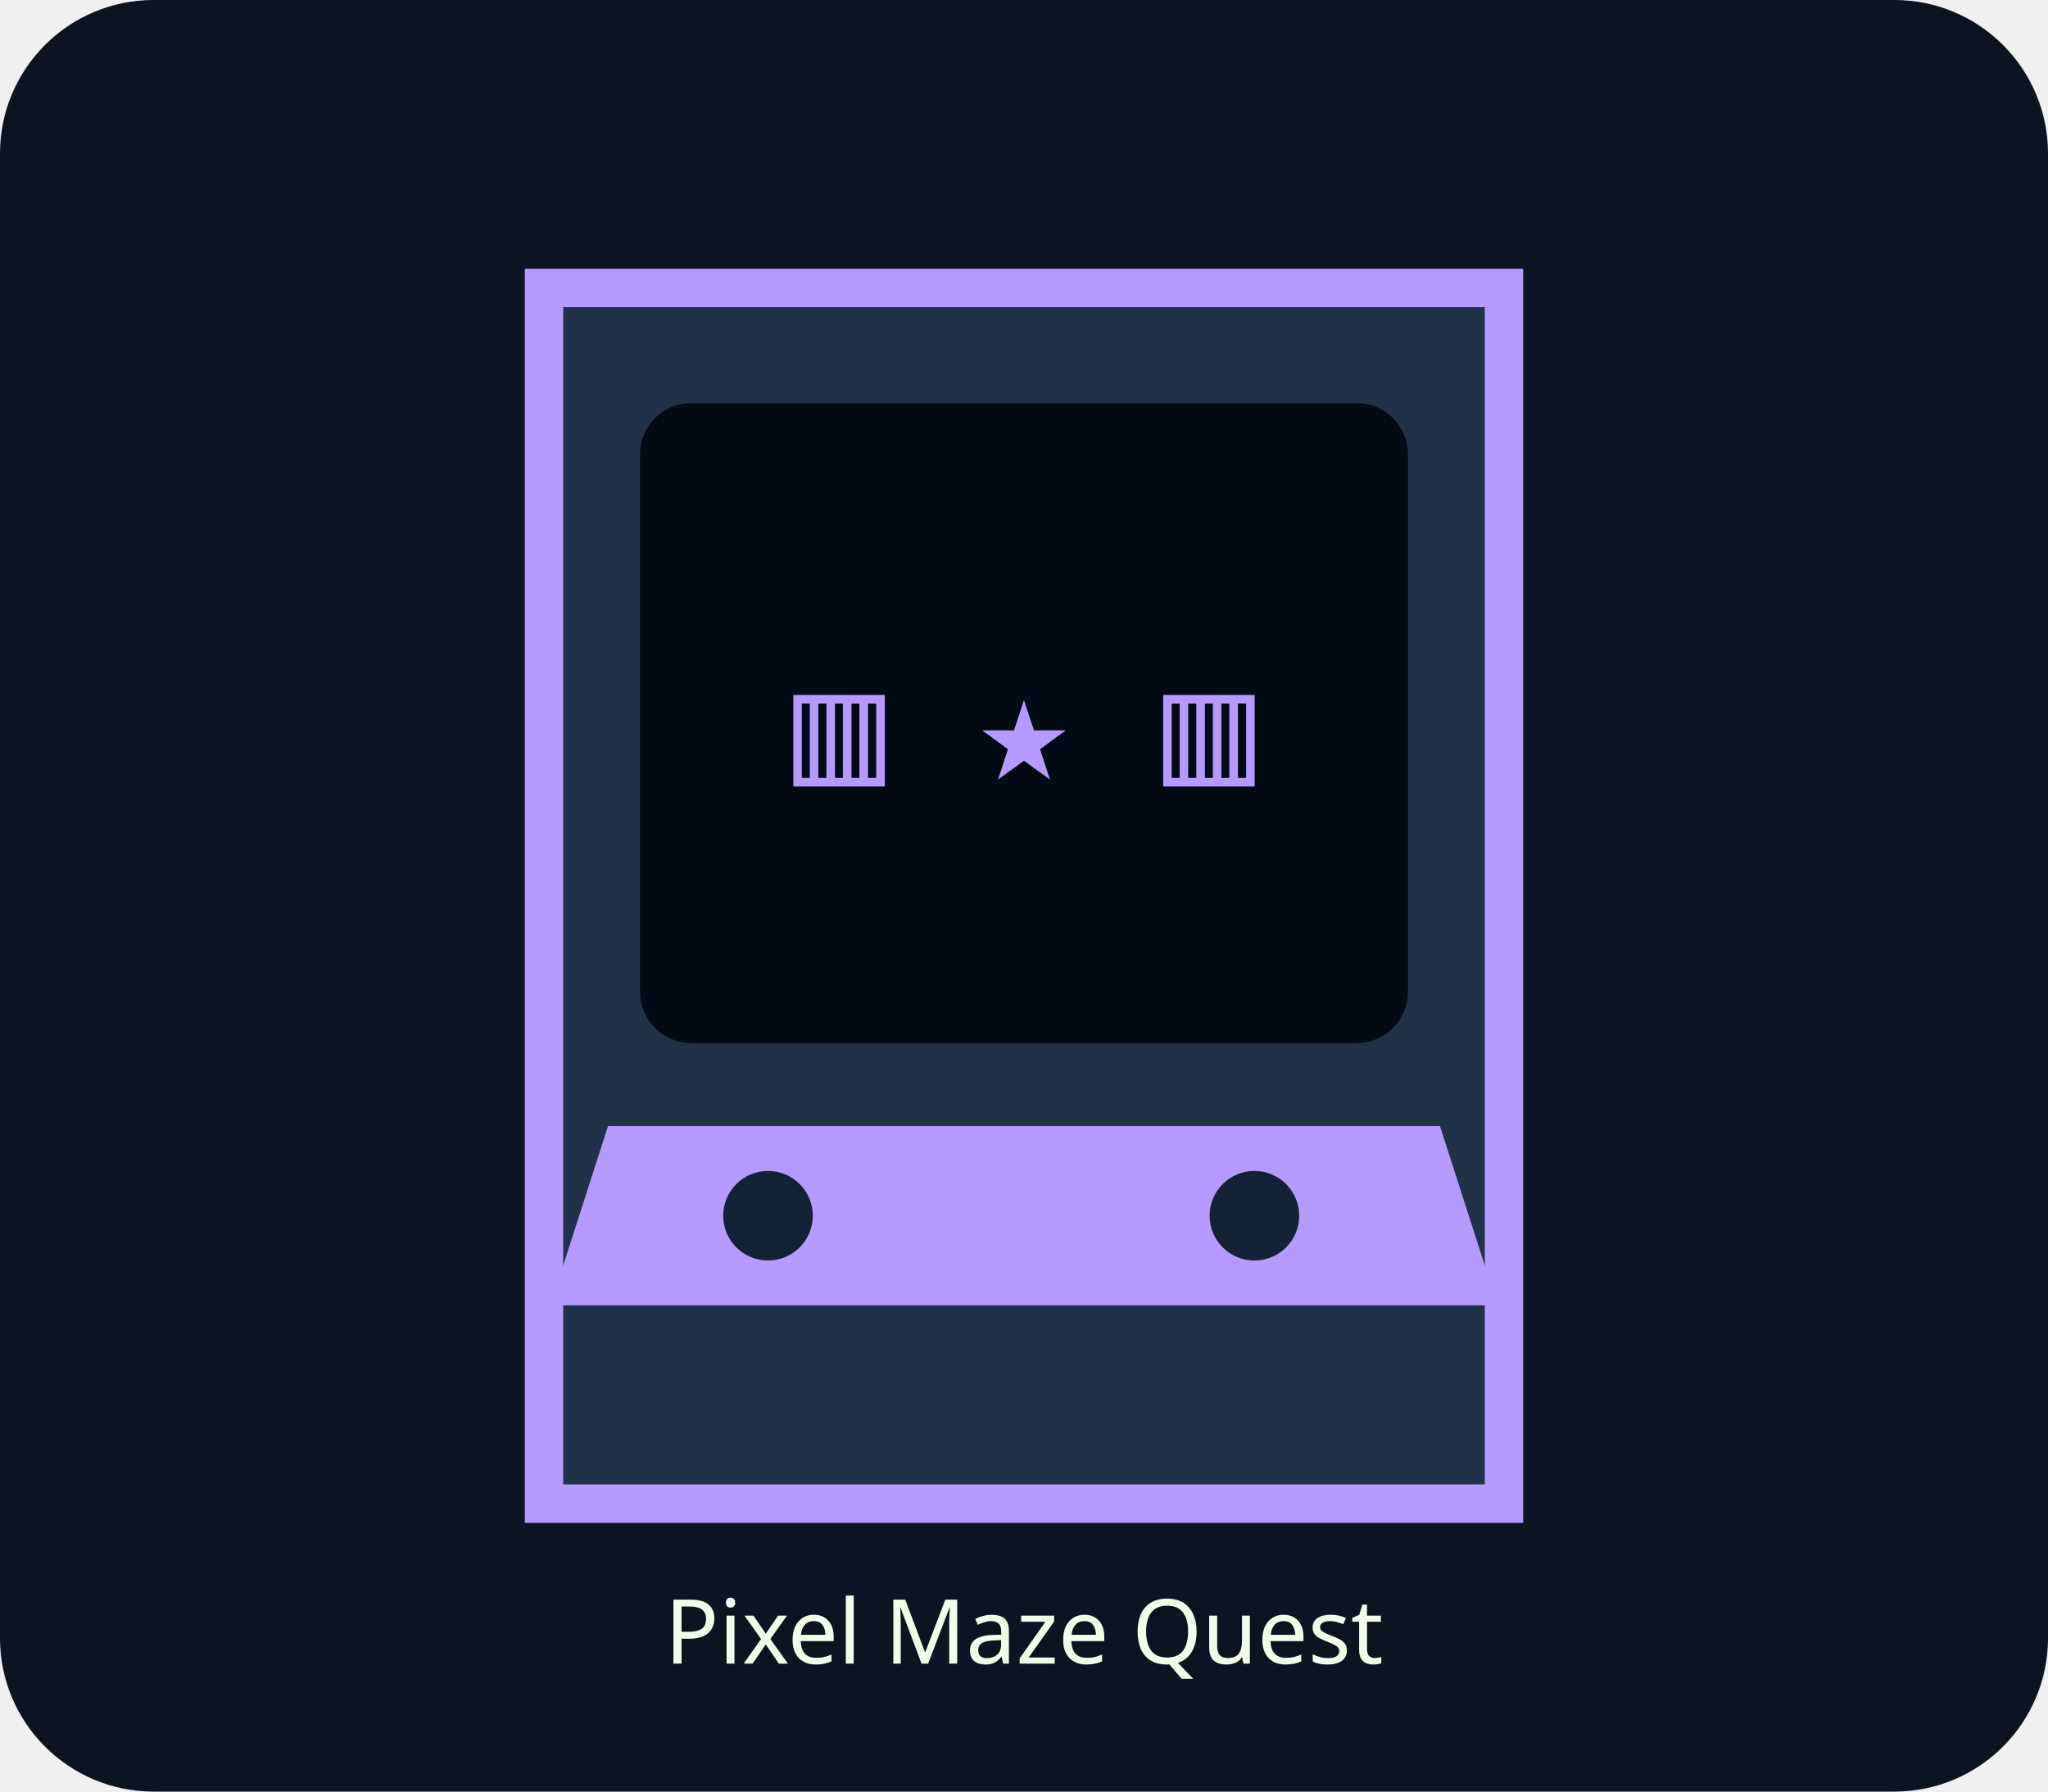
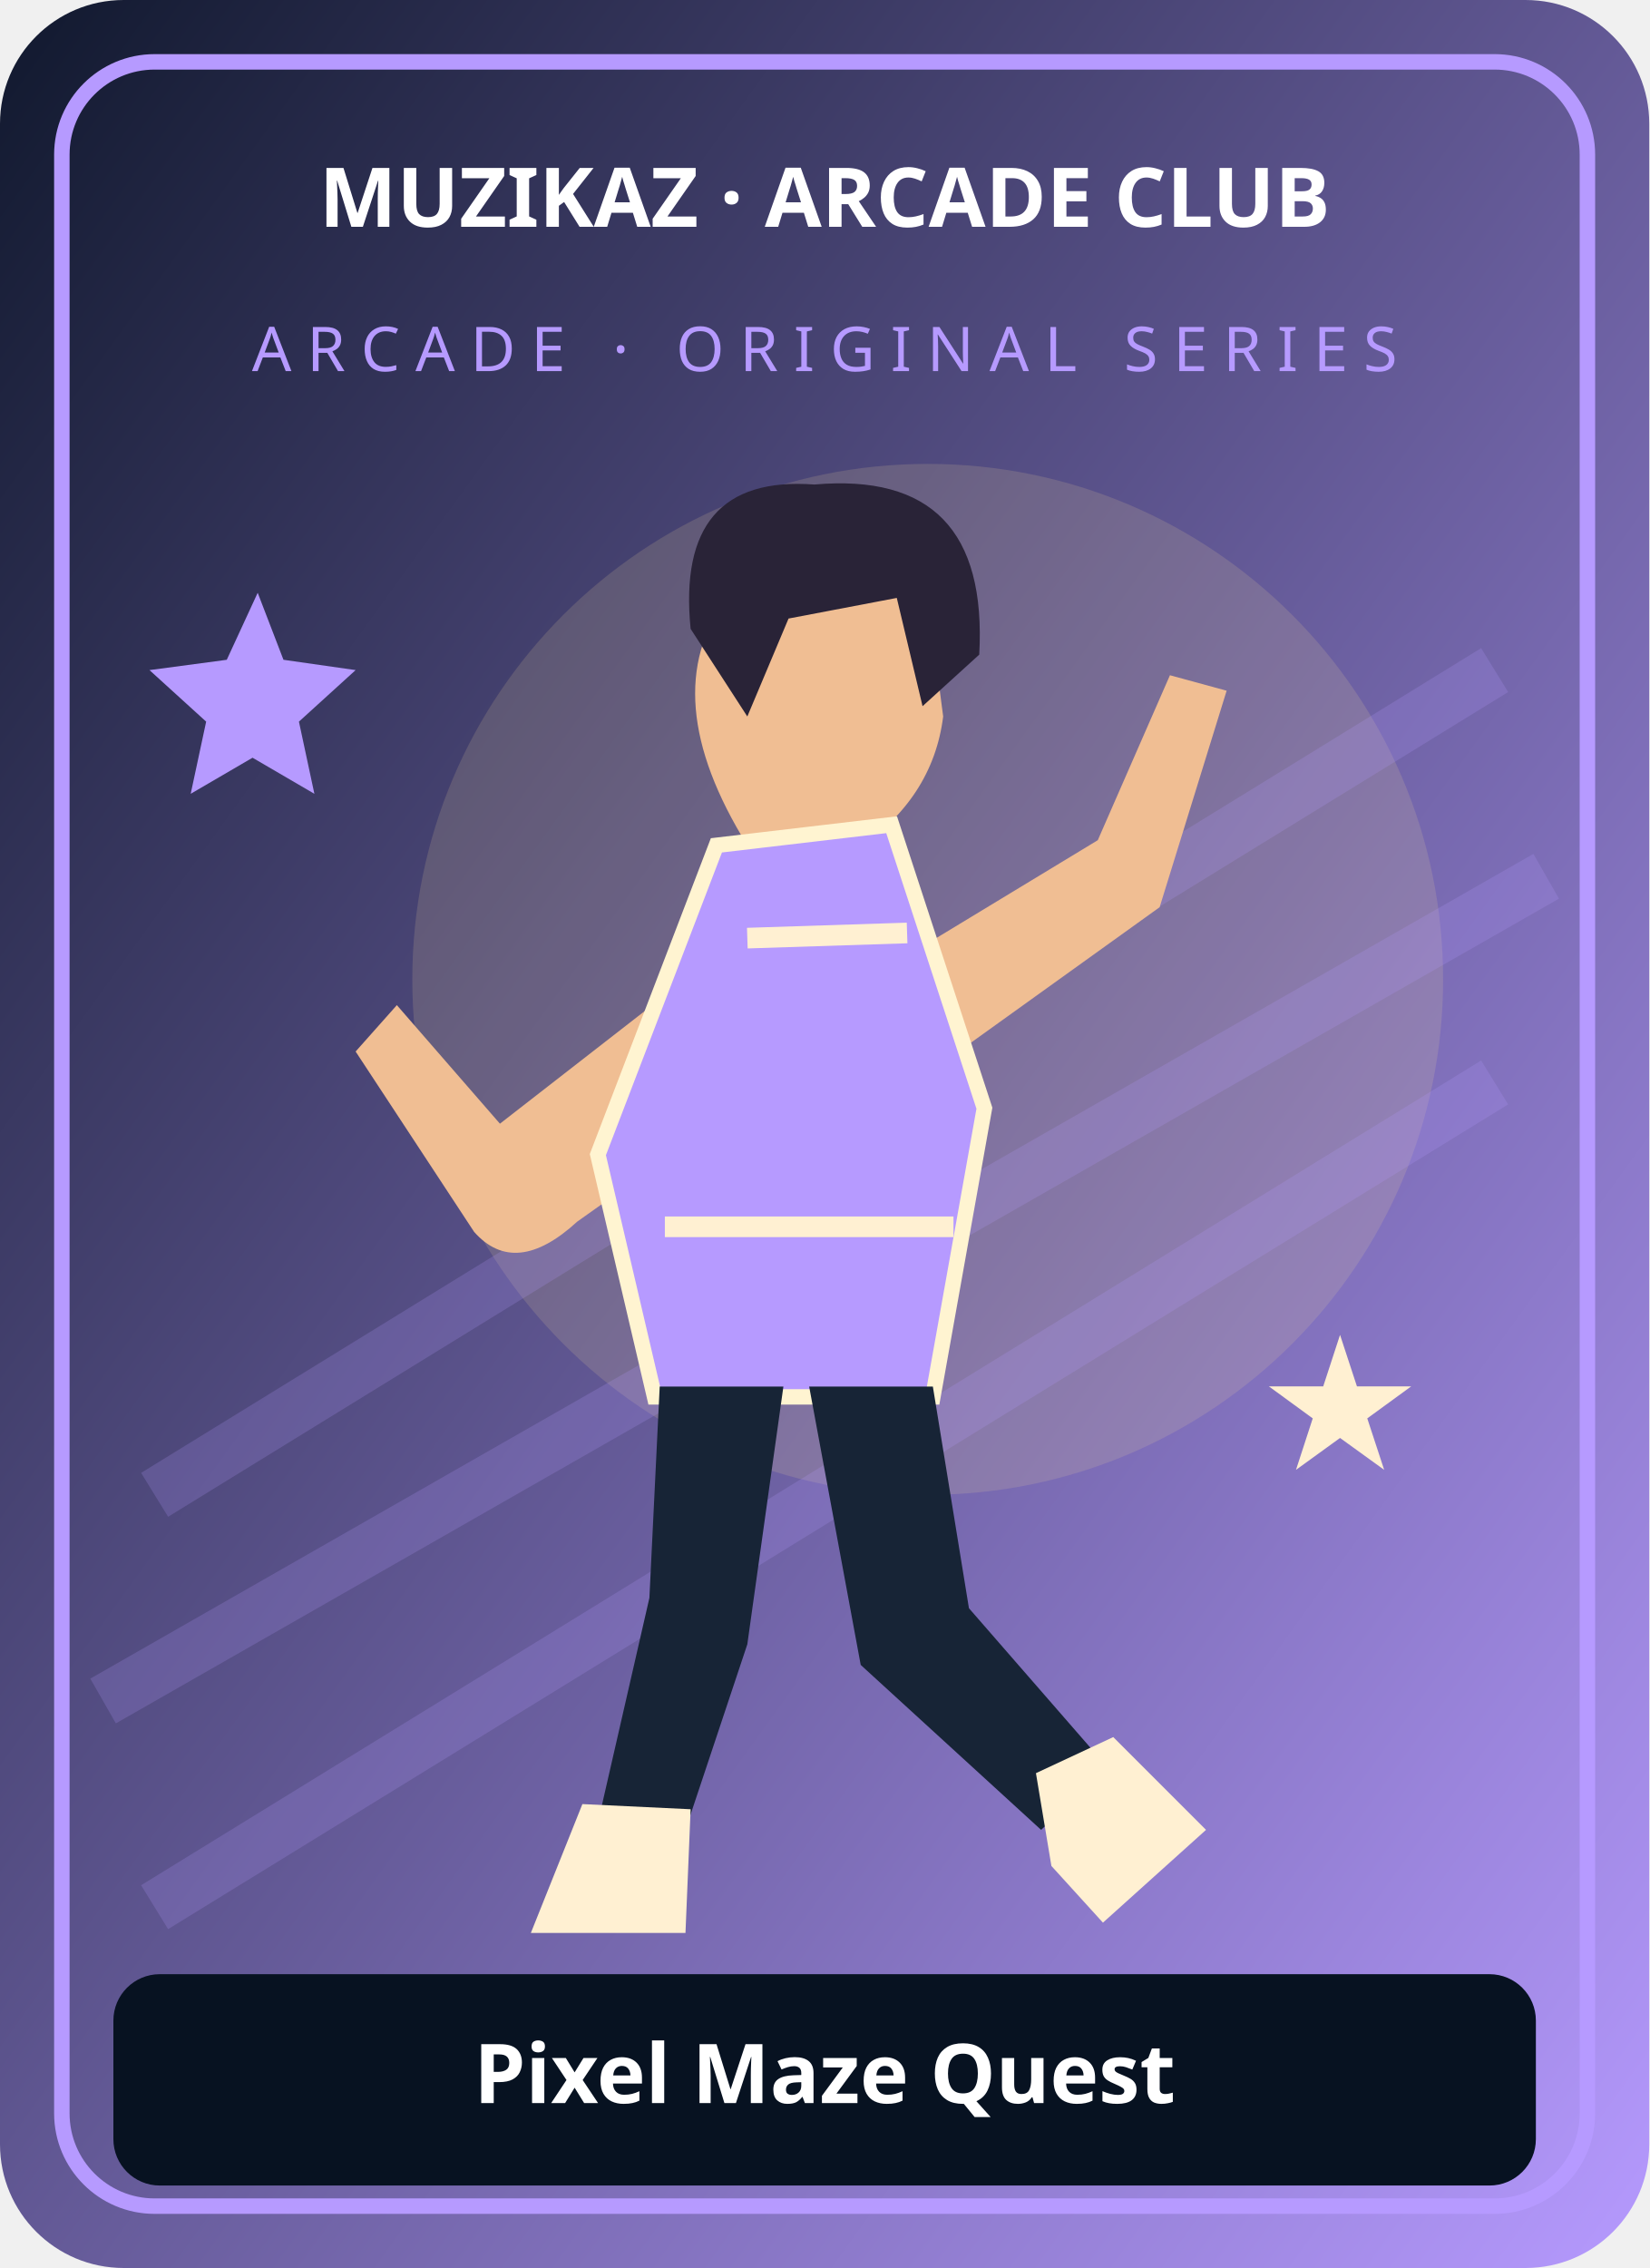
- <svg xmlns="http://www.w3.org/2000/svg" viewBox="0 0 320 280" role="img">
-   <rect width="320" height="280" rx="24" fill="#0b1420" />
-   <path d="M85 235V45h150v190z" fill="#213248" stroke="#b69aff" stroke-width="6" />
-   <rect x="100" y="63" width="120" height="100" rx="8" fill="#050b15" />
-   <text x="160" y="122" fill="#b69aff" text-anchor="middle" font-family="monospace" font-size="24">▥ ★ ▥</text>
-   <path d="m95 176 130 0 9 28H86z" fill="#b69aff" />
-   <circle cx="120" cy="190" r="7" fill="#132235" />
-   <circle cx="196" cy="190" r="7" fill="#132235" />
-   <text x="160" y="260" fill="#efffe9" text-anchor="middle" font-family="sans-serif" font-size="14">Pixel Maze Quest</text>
+ <svg xmlns="http://www.w3.org/2000/svg" viewBox="0 0 320 440" role="img" aria-label="Pixel Maze Quest retro pin-up poster">
+   <defs>
+     <linearGradient id="bg" x2="1" y2="1">
+       <stop stop-color="#10182d" />
+       <stop offset="1" stop-color="#b69aff" />
+     </linearGradient>
+   </defs>
+   <rect width="320" height="440" rx="24" fill="url(#bg)" />
+   <rect x="12" y="12" width="296" height="416" rx="18" fill="none" stroke="#b69aff" stroke-width="3" />
+   <circle cx="180" cy="190" r="100" fill="#f5d699" opacity=".16" />
+   <path d="M30 290L290 130M20 330L300 170M30 370L290 210" stroke="#b69aff" opacity=".2" stroke-width="10" />
+   <text x="160" y="44" text-anchor="middle" fill="#fff" font-family="sans-serif" font-size="16" font-weight="900">MUZIKAZ · ARCADE CLUB</text>
+   <text x="160" y="72" text-anchor="middle" fill="#b69aff" font-family="sans-serif" font-size="12" letter-spacing="3">ARCADE · ORIGINAL SERIES</text>
+   <g fill="#f0be93">
+     <path d="M145 164Q127 135 141 116Q161 92 180 116L183 139Q181 155 166 165Z" />
+     <path d="M133 190L97 218L77 195L69 204L92 239Q100 248 112 237L143 215Z" />
+     <path d="M180 183L213 163L227 131L238 134L225 176L186 204Z" />
+   </g>
+   <path d="M134 122Q131 92 158 94Q192 91 190 127L179 137L174 116L153 120L145 139Z" fill="#292337" />
+   <path d="M139 164L173 160L191 215L181 271L127 271L116 224Z" fill="#b69aff" stroke="#fff4d1" stroke-width="3" />
+   <path d="M128 269L152 269L145 319L132 358L115 358L126 310Z M157 269L181 269L188 312L215 343L202 355L167 323Z" fill="#172436" />
+   <path d="M113 350L134 351L133 375L103 375Z M201 344L216 337L234 355L214 373L204 362Z" fill="#fff0d2" />
+   <path d="M145 182L176 181M129 238L185 238" stroke="#fff0d2" stroke-width="4" />
+   <path d="M50 115L55 128L69 130L58 140L61 154L49 147L37 154L40 140L29 130L44 128Z" fill="#b69aff" />
+   <text x="260" y="285" text-anchor="middle" fill="#fff0d2" font-family="sans-serif" font-size="36">★</text>
+   <rect x="22" y="383" width="276" height="41" rx="9" fill="#071221" />
+   <text x="160" y="408" text-anchor="middle" fill="#fff" font-family="sans-serif" font-size="16" font-weight="800" textLength="250" lengthAdjust="spacingAndGlyphs">Pixel Maze Quest</text>
</svg>
